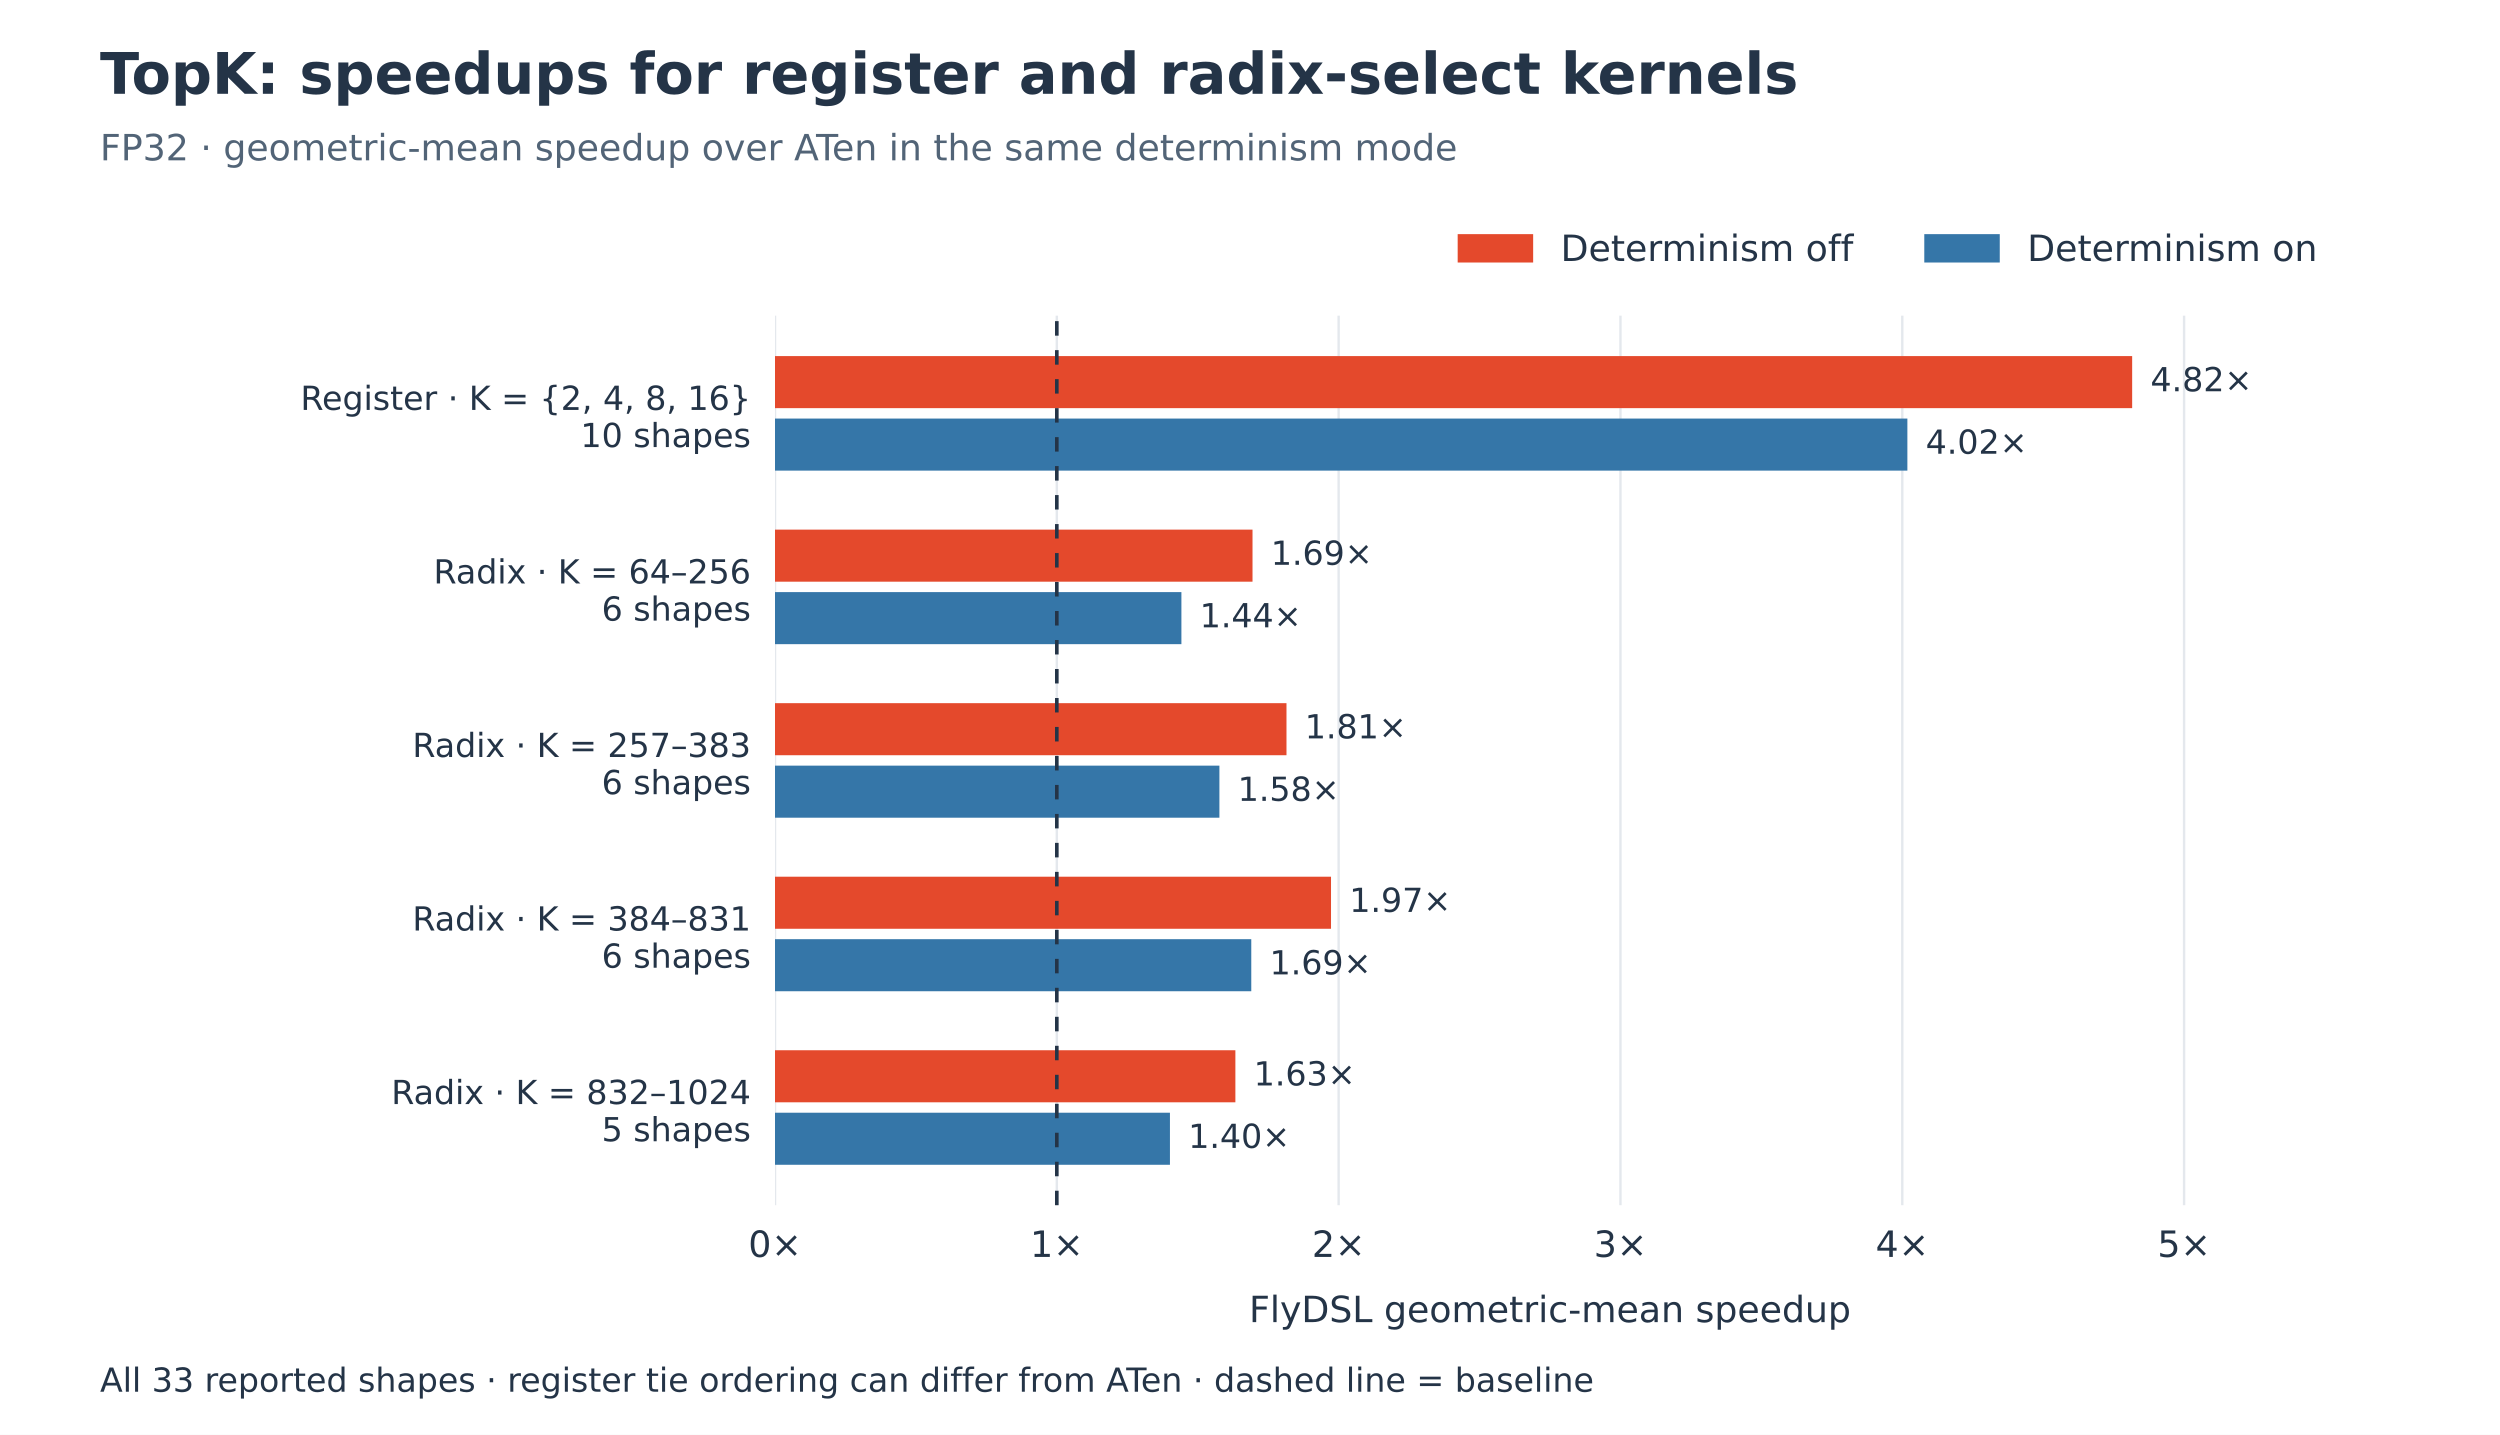
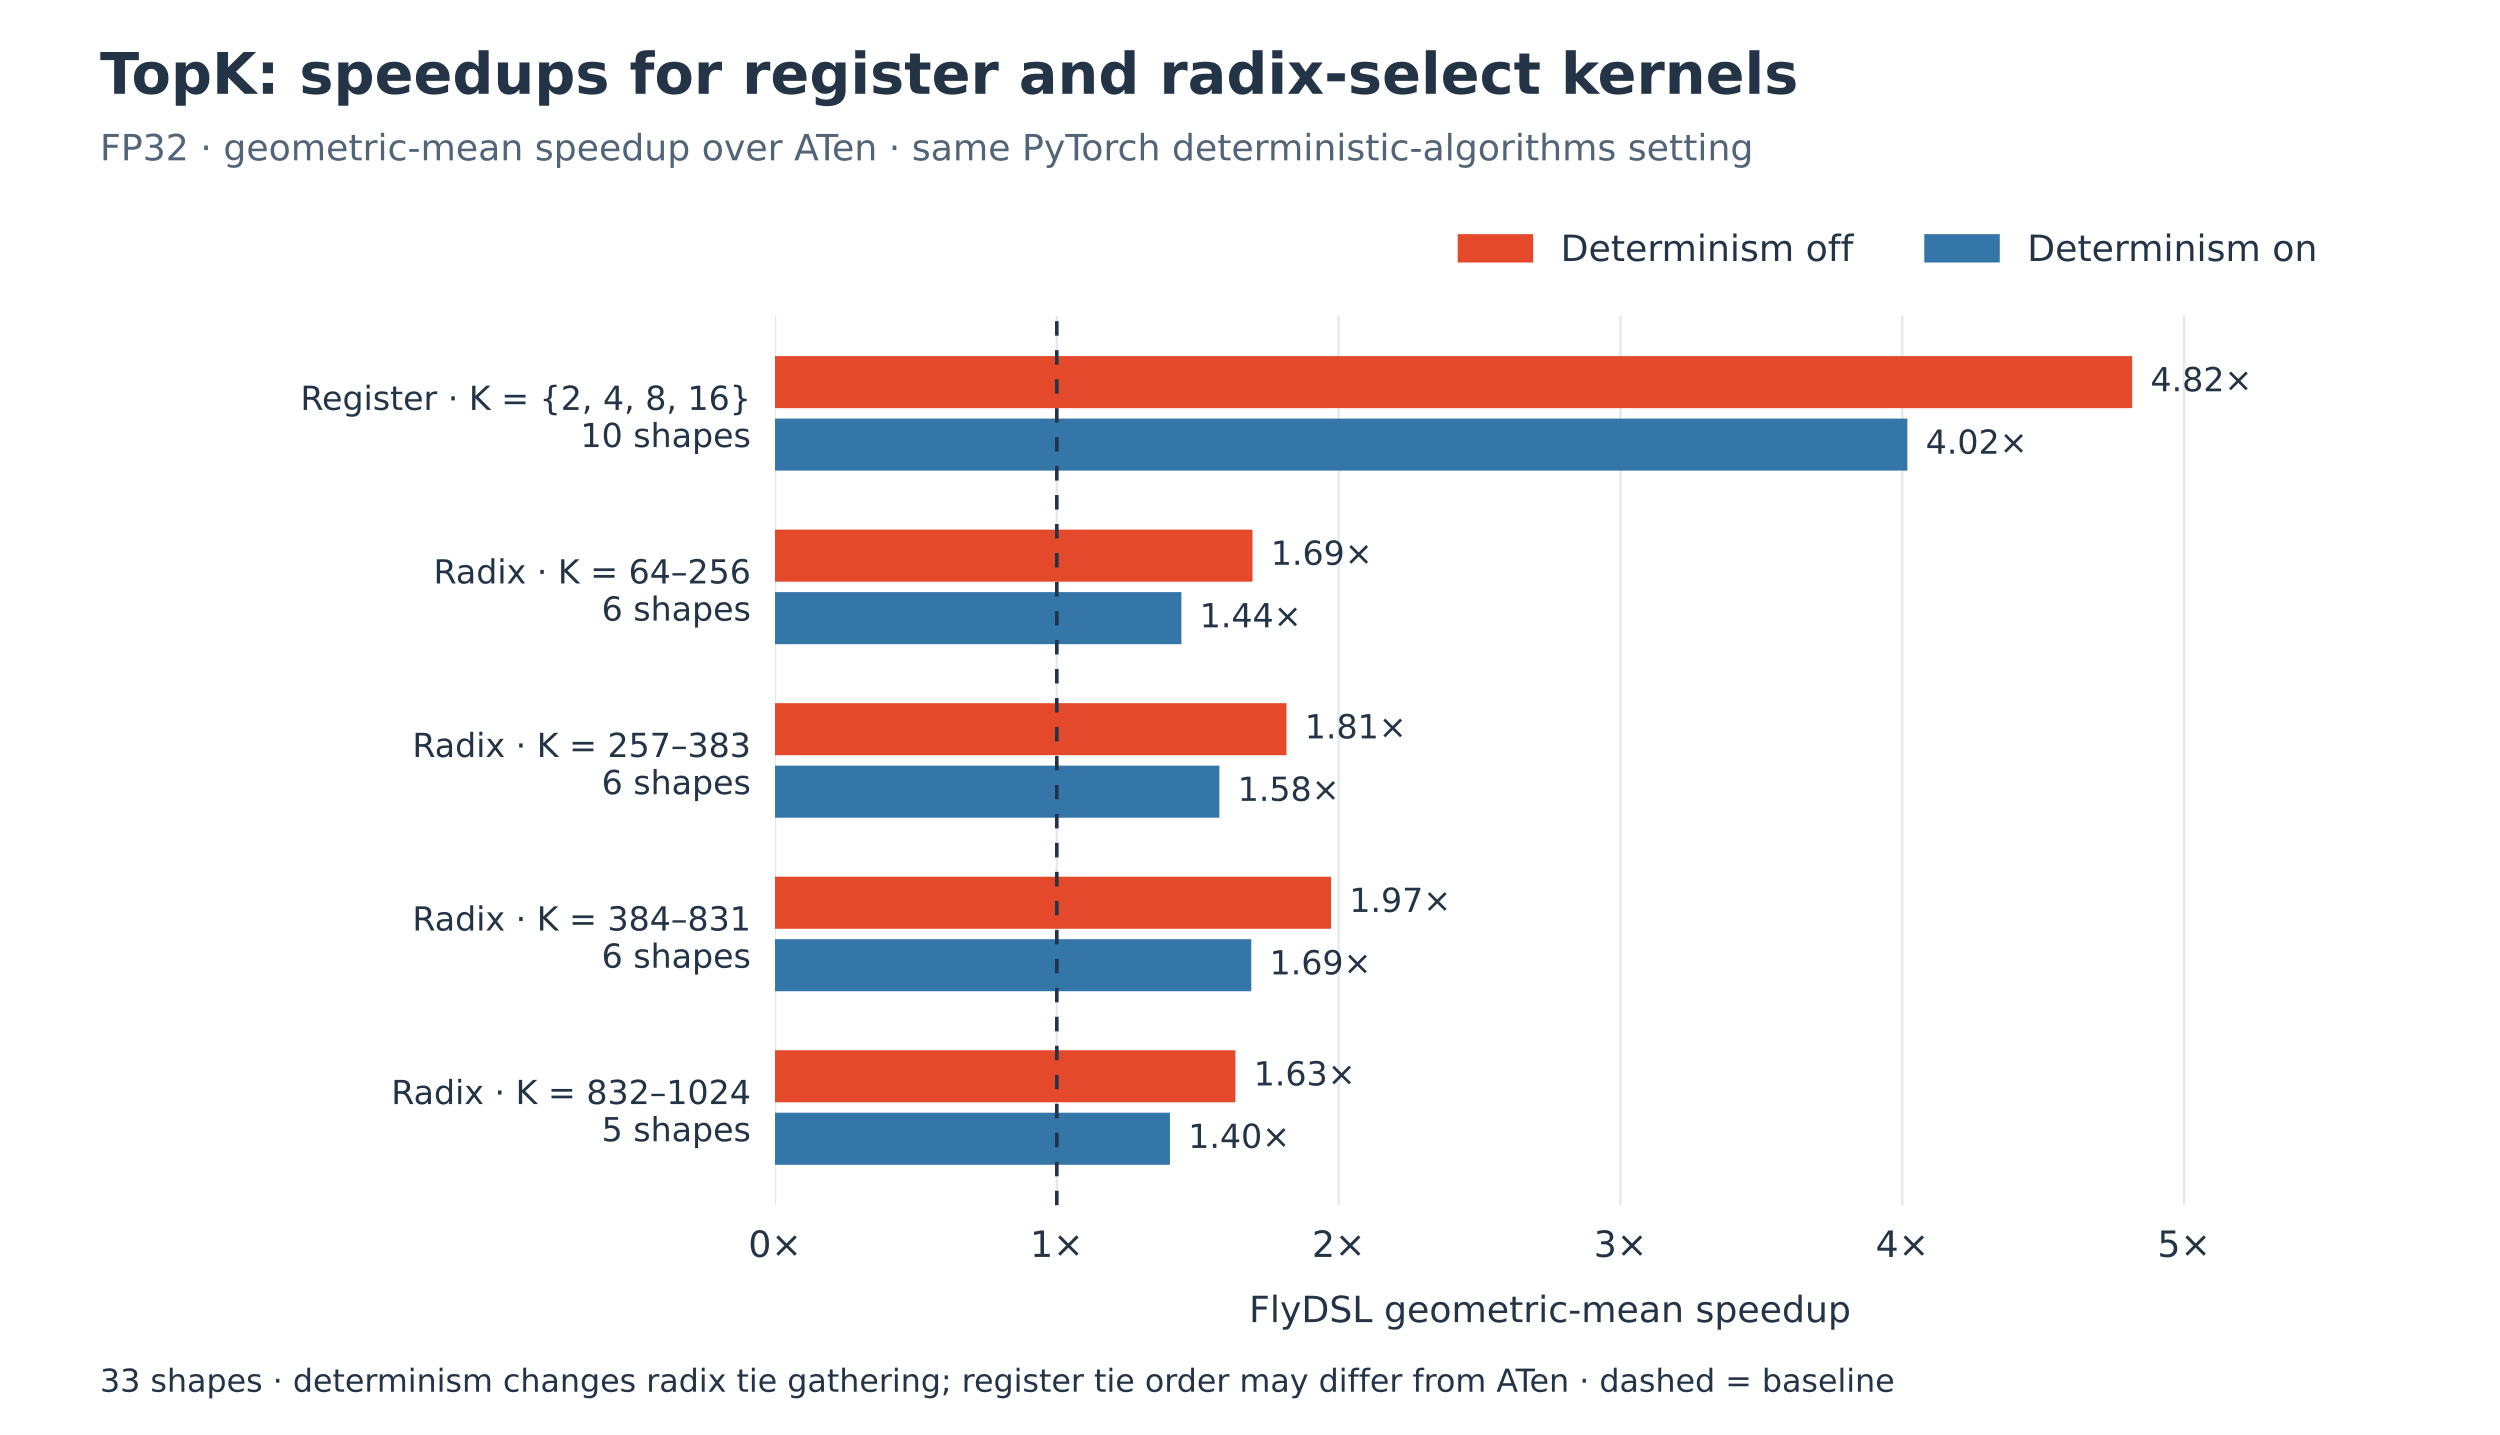
<svg xmlns="http://www.w3.org/2000/svg" width="828pt" height="475.2pt" viewBox="0 0 828 475.2" version="1.1">
  <defs>
    <style type="text/css">*{stroke-linejoin: round; stroke-linecap: butt}</style>
  </defs>
  <g id="figure_1">
    <g id="patch_1">
      <path d="M 0 475.2 L 828 475.2 L 828 0 L 0 0 z " style="fill: #ffffff" />
    </g>
    <g id="axes_1">
      <g id="patch_2">
        <path d="M 256.68 399.168 L 770.04 399.168 L 770.04 104.544 L 256.68 104.544 z " style="fill: #ffffff" />
      </g>
      <g id="matplotlib.axis_1">
        <g id="xtick_1">
          <g id="line2d_1">
            <path d="M 256.68 399.168 L 256.68 104.544 " clip-path="url(#p39f8d8c27f)" style="fill: none; stroke: #e4e8ed; stroke-width: 0.8; stroke-linecap: square" />
          </g>
          <g id="line2d_2" />
          <g id="text_1">
            <text style="font-size: 12px; font-family: 'DejaVu Sans'; text-anchor: middle; fill: #243447" x="256.68" y="416.286" transform="rotate(-0 256.68 416.2861)">0×</text>
          </g>
        </g>
        <g id="xtick_2">
          <g id="line2d_3">
            <path d="M 350.018 399.168 L 350.018 104.544 " clip-path="url(#p39f8d8c27f)" style="fill: none; stroke: #e4e8ed; stroke-width: 0.8; stroke-linecap: square" />
          </g>
          <g id="line2d_4" />
          <g id="text_2">
            <text style="font-size: 12px; font-family: 'DejaVu Sans'; text-anchor: middle; fill: #243447" x="350.018" y="416.286" transform="rotate(-0 350.0182 416.2861)">1×</text>
          </g>
        </g>
        <g id="xtick_3">
          <g id="line2d_5">
            <path d="M 443.356 399.168 L 443.356 104.544 " clip-path="url(#p39f8d8c27f)" style="fill: none; stroke: #e4e8ed; stroke-width: 0.8; stroke-linecap: square" />
          </g>
          <g id="line2d_6" />
          <g id="text_3">
            <text style="font-size: 12px; font-family: 'DejaVu Sans'; text-anchor: middle; fill: #243447" x="443.356" y="416.286" transform="rotate(-0 443.3564 416.2861)">2×</text>
          </g>
        </g>
        <g id="xtick_4">
          <g id="line2d_7">
            <path d="M 536.695 399.168 L 536.695 104.544 " clip-path="url(#p39f8d8c27f)" style="fill: none; stroke: #e4e8ed; stroke-width: 0.8; stroke-linecap: square" />
          </g>
          <g id="line2d_8" />
          <g id="text_4">
            <text style="font-size: 12px; font-family: 'DejaVu Sans'; text-anchor: middle; fill: #243447" x="536.695" y="416.286" transform="rotate(-0 536.6945 416.2861)">3×</text>
          </g>
        </g>
        <g id="xtick_5">
          <g id="line2d_9">
            <path d="M 630.033 399.168 L 630.033 104.544 " clip-path="url(#p39f8d8c27f)" style="fill: none; stroke: #e4e8ed; stroke-width: 0.8; stroke-linecap: square" />
          </g>
          <g id="line2d_10" />
          <g id="text_5">
            <text style="font-size: 12px; font-family: 'DejaVu Sans'; text-anchor: middle; fill: #243447" x="630.033" y="416.286" transform="rotate(-0 630.0327 416.2861)">4×</text>
          </g>
        </g>
        <g id="xtick_6">
          <g id="line2d_11">
            <path d="M 723.371 399.168 L 723.371 104.544 " clip-path="url(#p39f8d8c27f)" style="fill: none; stroke: #e4e8ed; stroke-width: 0.8; stroke-linecap: square" />
          </g>
          <g id="line2d_12" />
          <g id="text_6">
            <text style="font-size: 12px; font-family: 'DejaVu Sans'; text-anchor: middle; fill: #243447" x="723.371" y="416.286" transform="rotate(-0 723.3709 416.2861)">5×</text>
          </g>
        </g>
        <g id="text_7">
          <text style="font-size: 12px; font-family: 'DejaVu Sans'; text-anchor: middle; fill: #243447" x="513.36" y="437.9" transform="rotate(-0 513.36 437.8999)">FlyDSL geometric-mean speedup</text>
        </g>
      </g>
      <g id="matplotlib.axis_2">
        <g id="ytick_1">
          <g id="line2d_13" />
          <g id="text_8">
            <text style="font-size: 11px; font-family: 'DejaVu Sans'; fill: #243447" transform="translate(99.51313 135.7594)">Register · K = {2, 4, 8, 16}</text>
            <text style="font-size: 11px; font-family: 'DejaVu Sans'; fill: #243447" transform="translate(192.262 148.077)">10 shapes</text>
          </g>
        </g>
        <g id="ytick_2">
          <g id="line2d_14" />
          <g id="text_9">
            <text style="font-size: 11px; font-family: 'DejaVu Sans'; fill: #243447" transform="translate(143.5888 193.2358)">Radix · K = 64–256</text>
            <text style="font-size: 11px; font-family: 'DejaVu Sans'; fill: #243447" transform="translate(199.2608 205.5534)">6 shapes</text>
          </g>
        </g>
        <g id="ytick_3">
          <g id="line2d_15" />
          <g id="text_10">
            <text style="font-size: 11px; font-family: 'DejaVu Sans'; fill: #243447" transform="translate(136.59 250.7122)">Radix · K = 257–383</text>
            <text style="font-size: 11px; font-family: 'DejaVu Sans'; fill: #243447" transform="translate(199.2608 263.0298)">6 shapes</text>
          </g>
        </g>
        <g id="ytick_4">
          <g id="line2d_16" />
          <g id="text_11">
            <text style="font-size: 11px; font-family: 'DejaVu Sans'; fill: #243447" transform="translate(136.59 308.1886)">Radix · K = 384–831</text>
            <text style="font-size: 11px; font-family: 'DejaVu Sans'; fill: #243447" transform="translate(199.2608 320.5062)">6 shapes</text>
          </g>
        </g>
        <g id="ytick_5">
          <g id="line2d_17" />
          <g id="text_12">
            <text style="font-size: 11px; font-family: 'DejaVu Sans'; fill: #243447" transform="translate(129.5913 365.665)">Radix · K = 832–1024</text>
            <text style="font-size: 11px; font-family: 'DejaVu Sans'; fill: #243447" transform="translate(199.2608 377.9826)">5 shapes</text>
          </g>
        </g>
      </g>
      <g id="patch_3">
        <path d="M 256.68 117.936 L 706.17 117.936 L 706.17 135.179 L 256.68 135.179 z " clip-path="url(#p39f8d8c27f)" style="fill: #e4492c" />
      </g>
      <g id="patch_4">
        <path d="M 256.68 175.412 L 414.833 175.412 L 414.833 192.655 L 256.68 192.655 z " clip-path="url(#p39f8d8c27f)" style="fill: #e4492c" />
      </g>
      <g id="patch_5">
        <path d="M 256.68 232.889 L 426.083 232.889 L 426.083 250.132 L 256.68 250.132 z " clip-path="url(#p39f8d8c27f)" style="fill: #e4492c" />
      </g>
      <g id="patch_6">
        <path d="M 256.68 290.365 L 440.832 290.365 L 440.832 307.608 L 256.68 307.608 z " clip-path="url(#p39f8d8c27f)" style="fill: #e4492c" />
      </g>
      <g id="patch_7">
        <path d="M 256.68 347.842 L 409.159 347.842 L 409.159 365.084 L 256.68 365.084 z " clip-path="url(#p39f8d8c27f)" style="fill: #e4492c" />
      </g>
      <g id="patch_8">
        <path d="M 256.68 138.628 L 631.723 138.628 L 631.723 155.87 L 256.68 155.87 z " clip-path="url(#p39f8d8c27f)" style="fill: #3576a8" />
      </g>
      <g id="patch_9">
        <path d="M 256.68 196.104 L 391.282 196.104 L 391.282 213.347 L 256.68 213.347 z " clip-path="url(#p39f8d8c27f)" style="fill: #3576a8" />
      </g>
      <g id="patch_10">
        <path d="M 256.68 253.58 L 403.868 253.58 L 403.868 270.823 L 256.68 270.823 z " clip-path="url(#p39f8d8c27f)" style="fill: #3576a8" />
      </g>
      <g id="patch_11">
        <path d="M 256.68 311.057 L 414.423 311.057 L 414.423 328.3 L 256.68 328.3 z " clip-path="url(#p39f8d8c27f)" style="fill: #3576a8" />
      </g>
      <g id="patch_12">
        <path d="M 256.68 368.533 L 387.483 368.533 L 387.483 385.776 L 256.68 385.776 z " clip-path="url(#p39f8d8c27f)" style="fill: #3576a8" />
      </g>
      <g id="line2d_18">
        <path d="M 350.018 399.168 L 350.018 104.544 " clip-path="url(#p39f8d8c27f)" style="fill: none; stroke-dasharray: 4.8,4.8; stroke-dashoffset: 0; stroke: #243447; stroke-width: 1.2" />
      </g>
      <g id="text_13">
        <text style="font-size: 11px; font-family: 'DejaVu Sans'; text-anchor: start; fill: #243447" x="712.237" y="129.593" transform="rotate(-0 712.2369 129.5928)">4.82×</text>
      </g>
      <g id="text_14">
        <text style="font-size: 11px; font-family: 'DejaVu Sans'; text-anchor: start; fill: #243447" x="420.9" y="187.069" transform="rotate(-0 420.8998 187.0692)">1.69×</text>
      </g>
      <g id="text_15">
        <text style="font-size: 11px; font-family: 'DejaVu Sans'; text-anchor: start; fill: #243447" x="432.15" y="244.546" transform="rotate(-0 432.1495 244.5456)">1.81×</text>
      </g>
      <g id="text_16">
        <text style="font-size: 11px; font-family: 'DejaVu Sans'; text-anchor: start; fill: #243447" x="446.899" y="302.022" transform="rotate(-0 446.899 302.022)">1.97×</text>
      </g>
      <g id="text_17">
        <text style="font-size: 11px; font-family: 'DejaVu Sans'; text-anchor: start; fill: #243447" x="415.226" y="359.498" transform="rotate(-0 415.2258 359.4984)">1.63×</text>
      </g>
      <g id="text_18">
        <text style="font-size: 11px; font-family: 'DejaVu Sans'; text-anchor: start; fill: #243447" x="637.79" y="150.284" transform="rotate(-0 637.79 150.2843)">4.02×</text>
      </g>
      <g id="text_19">
        <text style="font-size: 11px; font-family: 'DejaVu Sans'; text-anchor: start; fill: #243447" x="397.349" y="207.761" transform="rotate(-0 397.3495 207.7607)">1.44×</text>
      </g>
      <g id="text_20">
        <text style="font-size: 11px; font-family: 'DejaVu Sans'; text-anchor: start; fill: #243447" x="409.935" y="265.237" transform="rotate(-0 409.9349 265.2371)">1.58×</text>
      </g>
      <g id="text_21">
        <text style="font-size: 11px; font-family: 'DejaVu Sans'; text-anchor: start; fill: #243447" x="420.49" y="322.713" transform="rotate(-0 420.4896 322.7135)">1.69×</text>
      </g>
      <g id="text_22">
        <text style="font-size: 11px; font-family: 'DejaVu Sans'; text-anchor: start; fill: #243447" x="393.55" y="380.19" transform="rotate(-0 393.5502 380.1899)">1.40×</text>
      </g>
    </g>
    <g id="text_23">
      <text style="font-weight: 700; font-size: 19px; font-family: 'DejaVu Sans'; text-anchor: start; fill: #243447" x="33.12" y="31.069" transform="rotate(-0 33.12 31.06903)">TopK: speedups for register and radix-select kernels</text>
    </g>
    <g id="text_24">
-       <text style="font-size: 12px; font-family: 'DejaVu Sans'; text-anchor: start; fill: #526477" x="33.12" y="53.11" transform="rotate(-0 33.12 53.11012)">FP32 · geometric-mean speedup over ATen in the same determinism mode</text>
+       <text style="font-size: 12px; font-family: 'DejaVu Sans'; text-anchor: start; fill: #526477" x="33.12" y="53.11" transform="rotate(-0 33.12 53.11012)">FP32 · geometric-mean speedup over ATen · same PyTorch deterministic-algorithms setting</text>
    </g>
    <g id="text_25">
-       <text style="font-size: 11px; font-family: 'DejaVu Sans'; text-anchor: start; fill: #243447" x="33.12" y="460.944" transform="rotate(-0 33.12 460.944)">All 33 reported shapes · register tie ordering can differ from ATen · dashed line = baseline</text>
+       <text style="font-size: 10.5px; font-family: 'DejaVu Sans'; text-anchor: start; fill: #243447" x="33.12" y="460.944" transform="rotate(-0 33.12 460.944)">33 shapes · determinism changes radix tie gathering; register tie order may differ from ATen · dashed = baseline</text>
    </g>
    <g id="legend_1">
      <g id="patch_13">
        <path d="M 483.281 86.446 L 507.281 86.446 L 507.281 78.046 L 483.281 78.046 z " style="fill: #e4492c; stroke: #e4492c; stroke-linejoin: miter" />
      </g>
      <g id="text_26">
        <text style="font-size: 12px; font-family: 'DejaVu Sans'; text-anchor: start; fill: #243447" x="516.881" y="86.446" transform="rotate(-0 516.8813 86.44612)">Determinism off</text>
      </g>
      <g id="patch_14">
        <path d="M 637.822 86.446 L 661.822 86.446 L 661.822 78.046 L 637.822 78.046 z " style="fill: #3576a8; stroke: #3576a8; stroke-linejoin: miter" />
      </g>
      <g id="text_27">
        <text style="font-size: 12px; font-family: 'DejaVu Sans'; text-anchor: start; fill: #243447" x="671.423" y="86.446" transform="rotate(-0 671.4225 86.44612)">Determinism on</text>
      </g>
    </g>
  </g>
  <defs>
    <clipPath id="p39f8d8c27f">
      <rect x="256.68" y="104.544" width="513.36" height="294.624" />
    </clipPath>
  </defs>
</svg>
